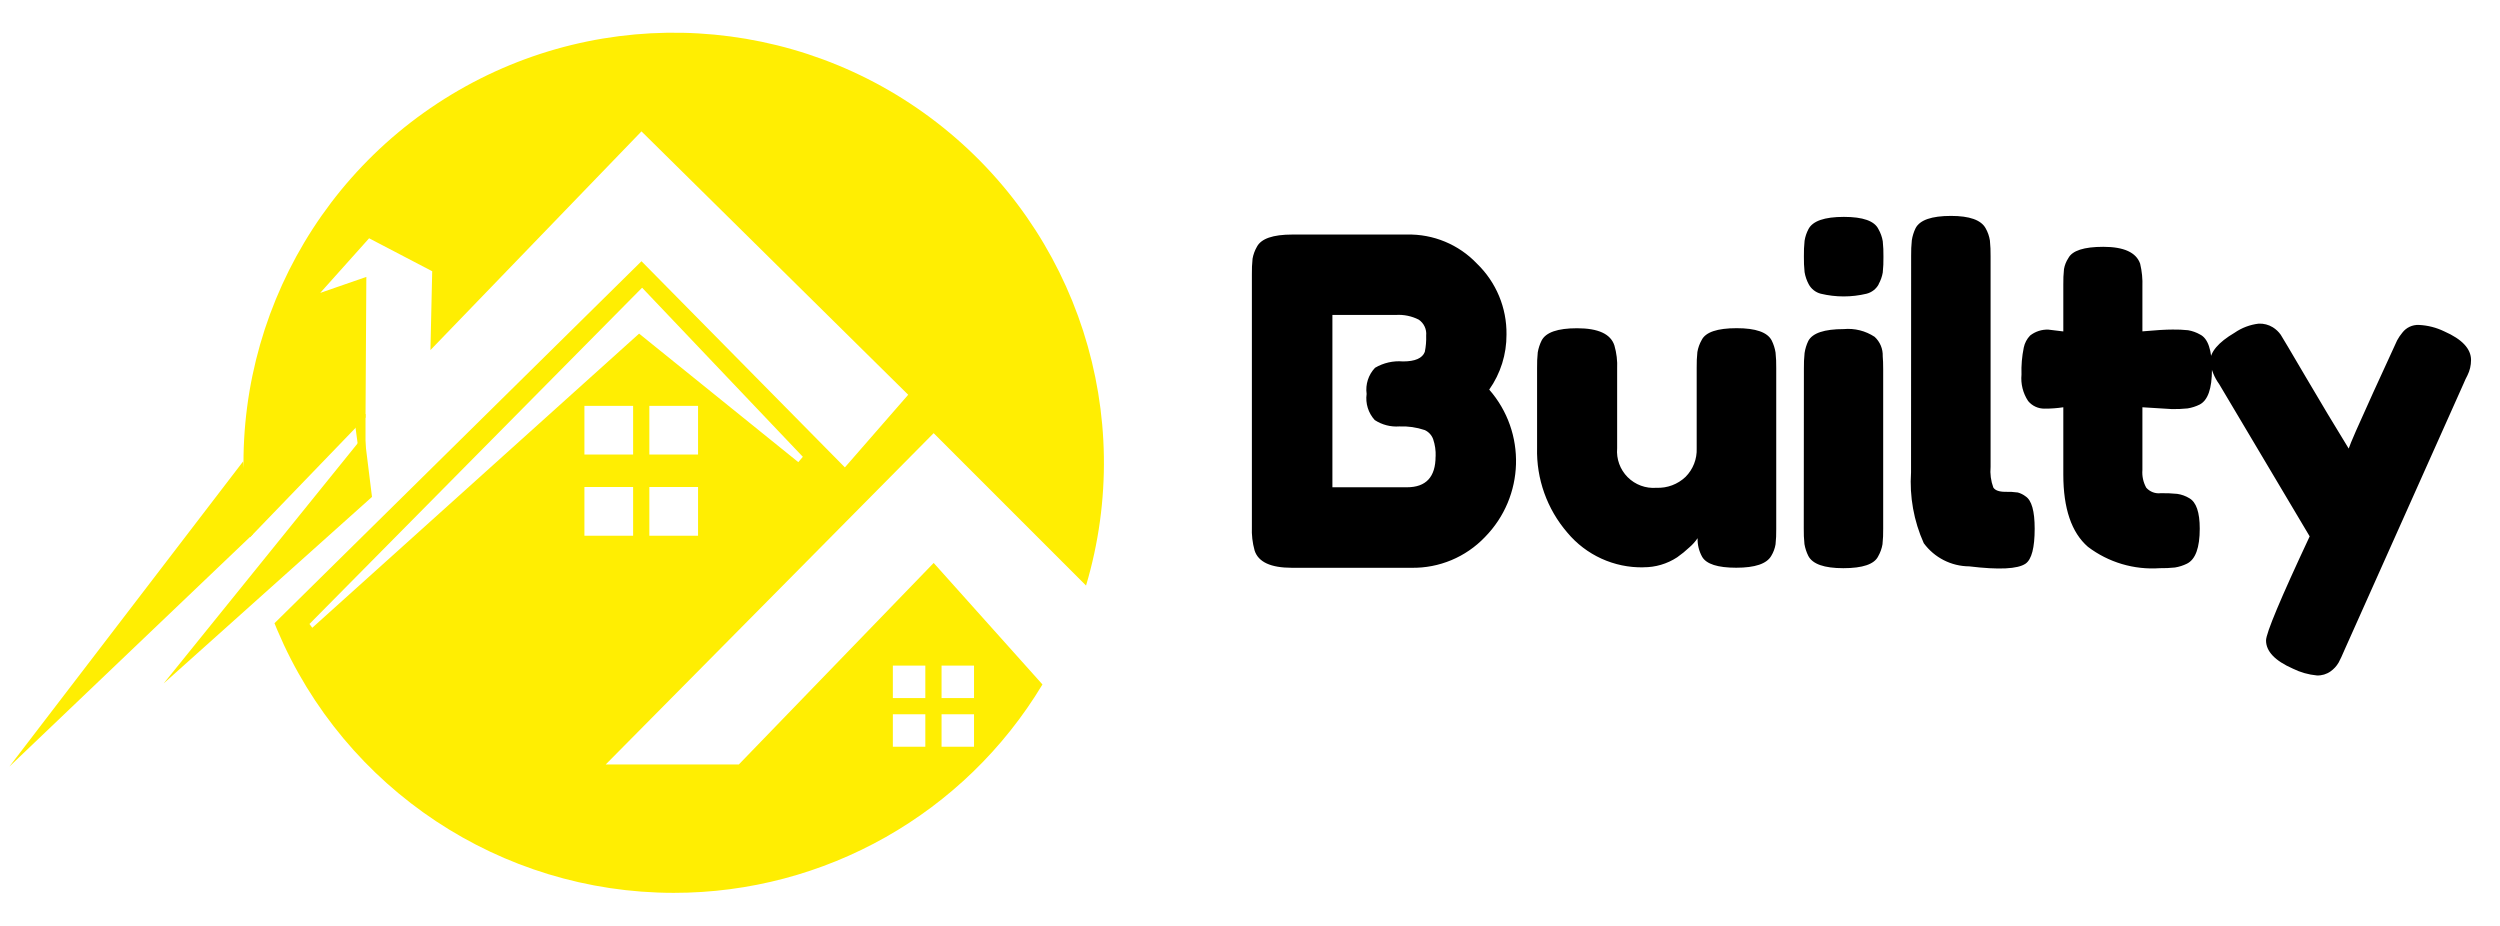
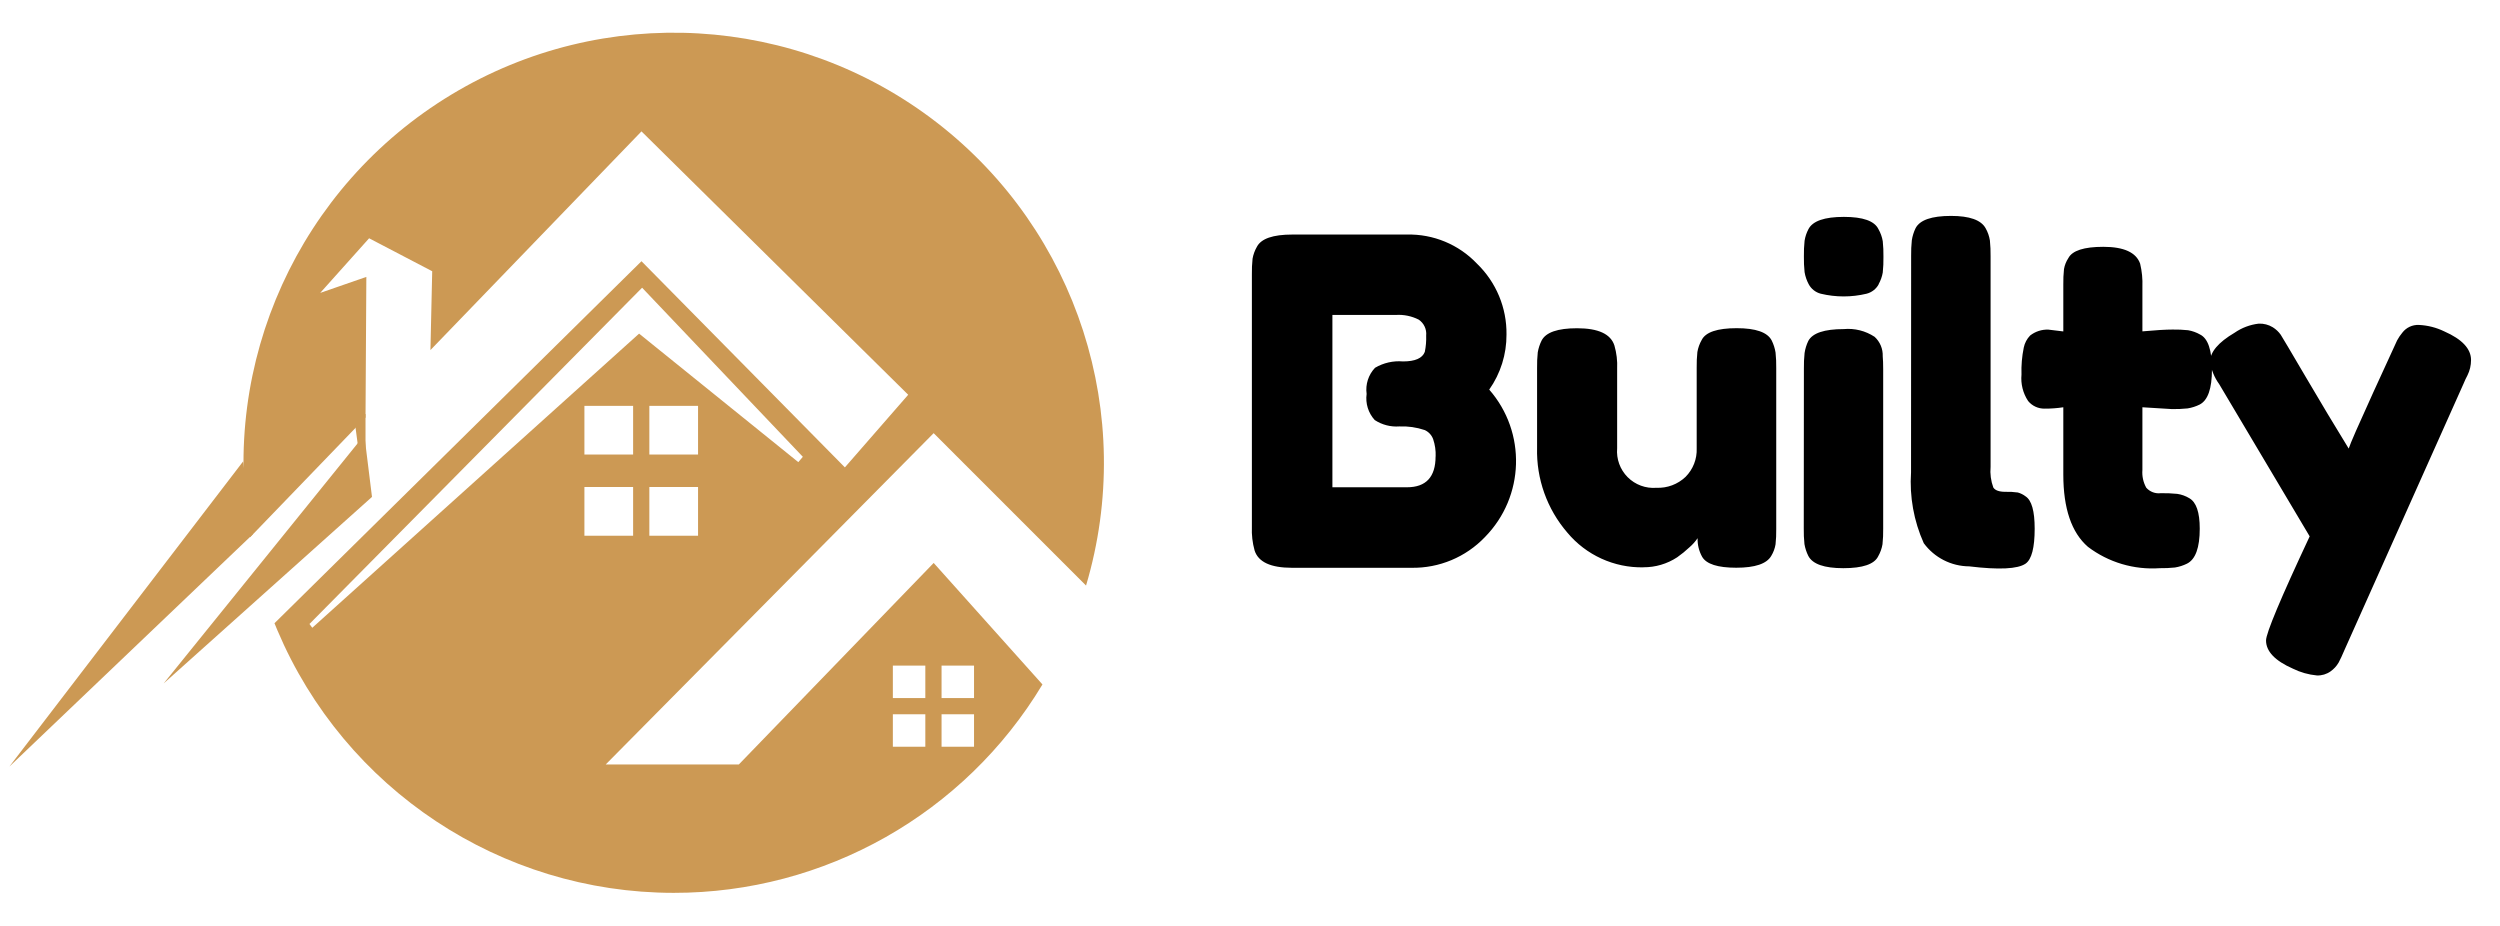
<svg xmlns="http://www.w3.org/2000/svg" width="154" height="57" viewBox="0 0 154 57">
  <defs>
    <clipPath id="clip-Builty_Logo">
      <rect width="154" height="57" />
    </clipPath>
  </defs>
  <g id="Builty_Logo" data-name="Builty Logo" clip-path="url(#clip-Builty_Logo)">
-     <path id="Path_9" data-name="Path 9" d="M26.5,53A26.528,26.528,0,0,1,2.083,36.815c-.064-.151-.121-.289-.175-.424l22.607-22.3,12.53,12.7,3.9-4.474L24.515,6.093l-13,13.471.109-4.856-3.887-2.03L4.725,16.043l2.842-.986-.016,2.7-.035,5.962L.4,31.1A26.5,26.5,0,1,1,51.9,34.071l-9.387-9.388-20.2,20.407h8.2L42.515,32.678l6.7,7.484A26.482,26.482,0,0,1,26.5,53ZM43,42v2h2V42Zm-3,0v2h2V42Zm3-3v2h2V39Zm-3,0v2h2V39ZM24.551,15.725,4.063,36.437l.172.235L24.368,18.551l9.808,7.917.279-.329-9.9-10.414ZM25,28v3h3V28Zm-4,0v3h3V28Zm4-5v3h3V23Zm-4,0v3h3V23Z" transform="translate(15 2)" fill="#ffee02" />
-     <path id="Path_4" data-name="Path 4" d="M900.563,546.922l-.586-4.5-14.4,18.8Z" transform="translate(-885 -514)" fill="#ffee02" />
+     <path id="Path_9" data-name="Path 9" d="M26.5,53A26.528,26.528,0,0,1,2.083,36.815c-.064-.151-.121-.289-.175-.424l22.607-22.3,12.53,12.7,3.9-4.474L24.515,6.093l-13,13.471.109-4.856-3.887-2.03L4.725,16.043l2.842-.986-.016,2.7-.035,5.962L.4,31.1A26.5,26.5,0,1,1,51.9,34.071l-9.387-9.388-20.2,20.407h8.2L42.515,32.678l6.7,7.484A26.482,26.482,0,0,1,26.5,53ZM43,42v2h2V42Zm-3,0v2h2V42Zm3-3v2h2V39Zm-3,0v2h2V39ZM24.551,15.725,4.063,36.437l.172.235L24.368,18.551l9.808,7.917.279-.329-9.9-10.414ZM25,28v3h3V28Zm-4,0v3h3V28Zm4-5v3h3V23Zm-4,0v3h3V23Z" transform="translate(15 2)" fill="#CC9954" />
+     <path id="Path_4" data-name="Path 4" d="M900.563,546.922l-.586-4.5-14.4,18.8Z" transform="translate(-885 -514)" fill="#CC9954" />
    <path id="Path_10" data-name="Path 10" d="M15.736,23a6.684,6.684,0,0,1-.266,9.086,6.111,6.111,0,0,1-4.522,1.89H3.584q-1.96,0-2.3-1.064a4.682,4.682,0,0,1-.168-1.456V15.912a8.083,8.083,0,0,1,.042-.98,2.257,2.257,0,0,1,.266-.728q.392-.756,2.184-.756h7.056A5.761,5.761,0,0,1,14.98,15.24a5.957,5.957,0,0,1,1.82,4.368A5.832,5.832,0,0,1,15.736,23Zm-3.3,4.116a2.984,2.984,0,0,0-.154-1.064.988.988,0,0,0-.518-.56,4.362,4.362,0,0,0-1.568-.224,2.439,2.439,0,0,1-1.512-.392,1.983,1.983,0,0,1-.5-1.61,1.951,1.951,0,0,1,.518-1.61,2.909,2.909,0,0,1,1.722-.392q1.12,0,1.344-.588a4.257,4.257,0,0,0,.084-1.008,1.052,1.052,0,0,0-.462-.98A2.725,2.725,0,0,0,10,18.4H6.076V29.016h4.592Q12.432,29.016,12.432,27.112Zm12.8,6.832a5.951,5.951,0,0,1-4.69-2.142,7.683,7.683,0,0,1-1.862-5.222v-4.9a8.083,8.083,0,0,1,.042-.98,2.616,2.616,0,0,1,.238-.728q.392-.756,2.184-.756,1.96,0,2.3,1.064a4.4,4.4,0,0,1,.168,1.428v4.9a2.249,2.249,0,0,0,2.422,2.436,2.451,2.451,0,0,0,1.792-.672,2.359,2.359,0,0,0,.686-1.764V21.652a8.134,8.134,0,0,1,.042-.966,2.243,2.243,0,0,1,.266-.742q.364-.728,2.156-.728,1.764,0,2.156.756a2.6,2.6,0,0,1,.238.742,8.136,8.136,0,0,1,.042.966v9.912a7.813,7.813,0,0,1-.042.938,1.991,1.991,0,0,1-.266.714q-.42.728-2.156.728-1.708,0-2.1-.672a2.226,2.226,0,0,1-.28-1.148,2.85,2.85,0,0,1-.5.56,6.871,6.871,0,0,1-.756.616A3.74,3.74,0,0,1,25.228,33.944Zm9.884-12.236a8.134,8.134,0,0,1,.042-.966A2.6,2.6,0,0,1,35.392,20q.392-.728,2.184-.728a2.96,2.96,0,0,1,1.9.476,1.543,1.543,0,0,1,.5,1.2q.028.28.028.812v9.8a8.134,8.134,0,0,1-.042.966,2.243,2.243,0,0,1-.266.742Q39.34,34,37.548,34q-1.764,0-2.156-.756a2.616,2.616,0,0,1-.238-.728,8.083,8.083,0,0,1-.042-.98Zm4.606-5.194a1.187,1.187,0,0,1-.742.574,6.035,6.035,0,0,1-2.828,0,1.174,1.174,0,0,1-.742-.588,2.4,2.4,0,0,1-.252-.742,8.134,8.134,0,0,1-.042-.966,8.134,8.134,0,0,1,.042-.966,2.287,2.287,0,0,1,.238-.714q.392-.756,2.184-.756,1.764,0,2.128.756a2.243,2.243,0,0,1,.266.742,8.134,8.134,0,0,1,.042.966,8.134,8.134,0,0,1-.042.966A2.26,2.26,0,0,1,39.718,16.514Zm2-1.75a8.134,8.134,0,0,1,.042-.966A2.6,2.6,0,0,1,42,13.056q.392-.756,2.184-.756,1.708,0,2.128.756a2.234,2.234,0,0,1,.266.756,8.518,8.518,0,0,1,.042.98V27.756a2.929,2.929,0,0,0,.168,1.274q.168.266.742.266a4.483,4.483,0,0,1,.77.042,1.4,1.4,0,0,1,.476.238q.56.364.56,1.988,0,1.764-.56,2.156-.728.5-3.472.168a3.5,3.5,0,0,1-2.8-1.428,9.19,9.19,0,0,1-.784-4.368ZM57.792,24.2l-1.82-.112v3.864a1.932,1.932,0,0,0,.238,1.092,1.03,1.03,0,0,0,.9.336,9.082,9.082,0,0,1,1.008.042,1.989,1.989,0,0,1,.742.266q.644.364.644,1.876,0,1.764-.784,2.156a2.6,2.6,0,0,1-.742.238,7.813,7.813,0,0,1-.938.042,6.556,6.556,0,0,1-4.424-1.316Q51.1,31.368,51.1,28.232V24.088a7.371,7.371,0,0,1-1.148.084A1.287,1.287,0,0,1,48.93,23.7a2.521,2.521,0,0,1-.406-1.624,7.048,7.048,0,0,1,.14-1.666,1.5,1.5,0,0,1,.392-.742,1.718,1.718,0,0,1,1.12-.364l.924.112V16.528a7.76,7.76,0,0,1,.042-.952,1.764,1.764,0,0,1,.266-.672q.364-.7,2.156-.7,1.9,0,2.268,1.036a5.234,5.234,0,0,1,.14,1.428v2.744Q57.2,19.3,57.834,19.3a7.973,7.973,0,0,1,.952.042,2.243,2.243,0,0,1,.742.266q.728.364.728,2.156,0,1.764-.756,2.156a2.6,2.6,0,0,1-.742.238A8.134,8.134,0,0,1,57.792,24.2Zm16.772-4.788q1.652.728,1.652,1.764a2.1,2.1,0,0,1-.224.952,4.624,4.624,0,0,0-.224.476L68.432,39.012q-.224.532-.378.812a1.722,1.722,0,0,1-.49.532,1.361,1.361,0,0,1-.84.252,4.22,4.22,0,0,1-1.484-.42q-1.652-.728-1.652-1.736,0-.672,2.688-6.412L60.7,22.66a3.132,3.132,0,0,1-.56-1.372q0-.9,1.512-1.792a3.283,3.283,0,0,1,1.484-.56,1.536,1.536,0,0,1,.868.224,1.683,1.683,0,0,1,.49.462q.154.238,1.54,2.6t2.646,4.41q.14-.448,1.512-3.458t1.47-3.206a2.846,2.846,0,0,1,.322-.476,1.212,1.212,0,0,1,1.022-.476A3.99,3.99,0,0,1,74.564,19.412Z" transform="translate(76 1)" fill="#000" opacity="1" />
-     <path id="Path_7" data-name="Path 7" d="M22.516,25.5l0,5.47-.705-5.3Z" fill="#ffee02" />
-     <path id="Path_8" data-name="Path 8" d="M898.221,545.8l-.536-3.8-12.1,15.507Z" transform="matrix(1, 0.017, -0.017, 1, -866.028, -530.46)" fill="#ffee02" />
+     <path id="Path_7" data-name="Path 7" d="M22.516,25.5l0,5.47-.705-5.3Z" fill="#CC9954" />
+     <path id="Path_8" data-name="Path 8" d="M898.221,545.8l-.536-3.8-12.1,15.507Z" transform="matrix(1, 0.017, -0.017, 1, -866.028, -530.46)" fill="#CC9954" />
  </g>
</svg>
